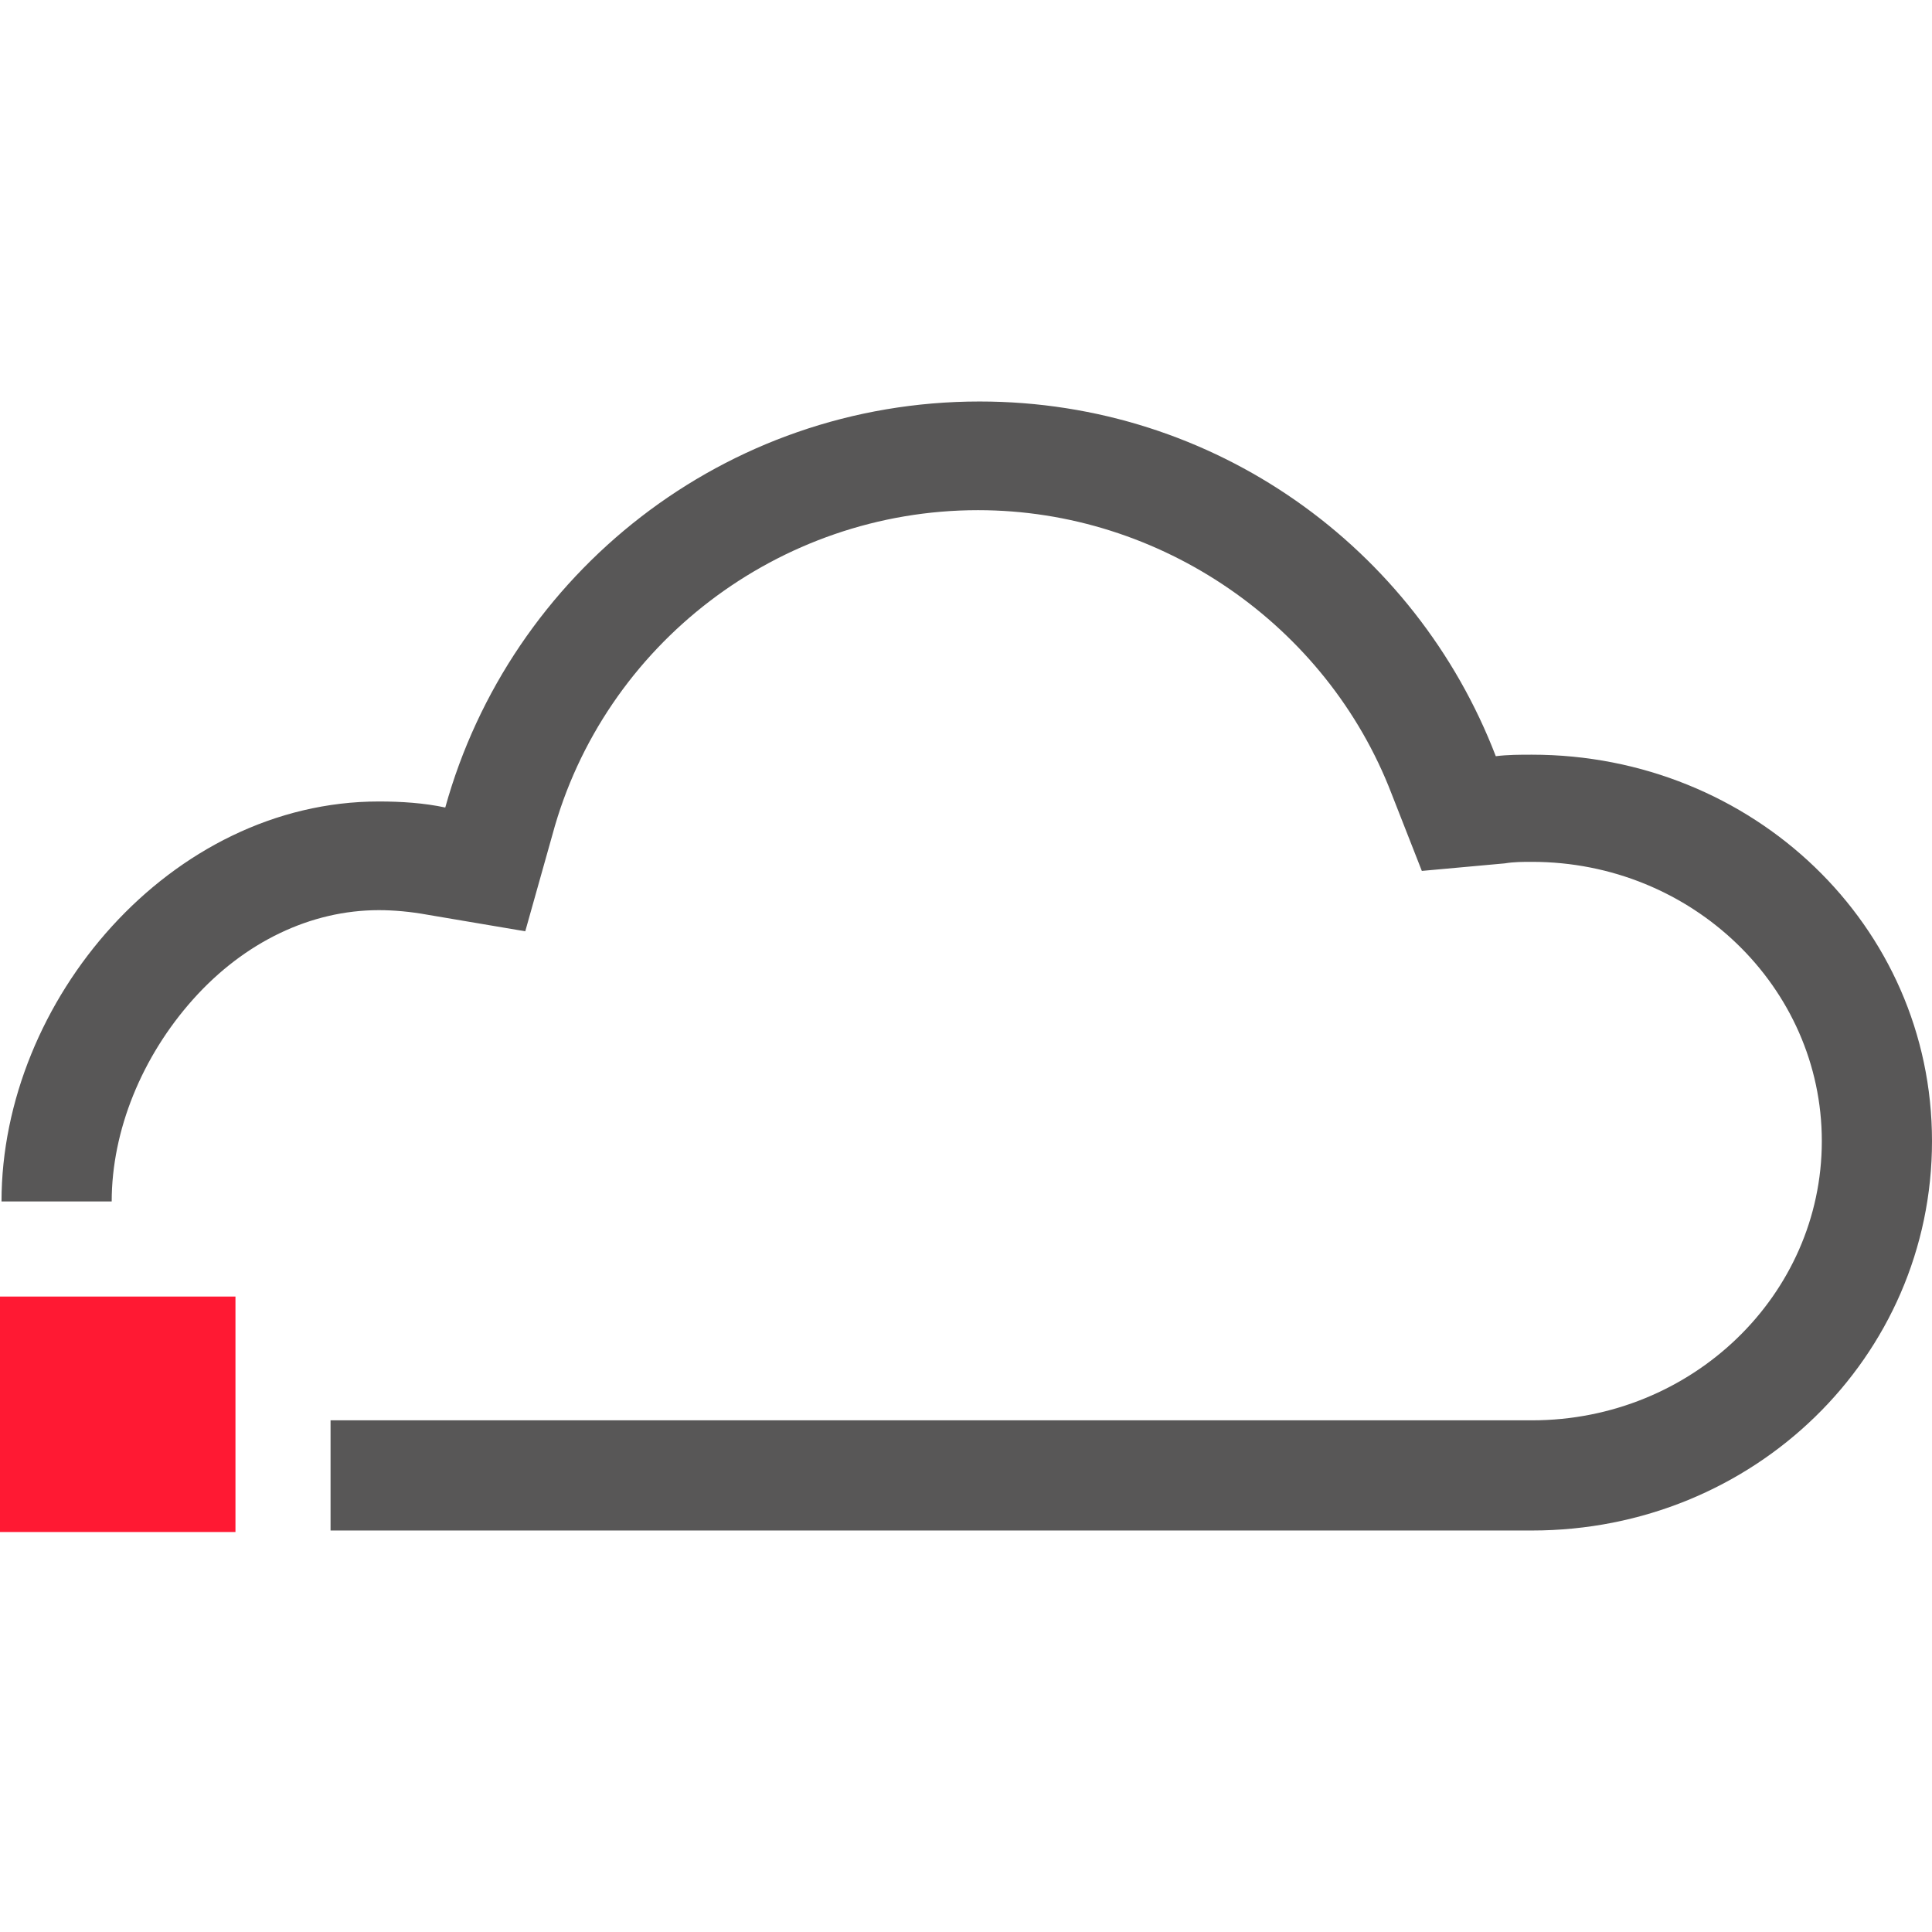
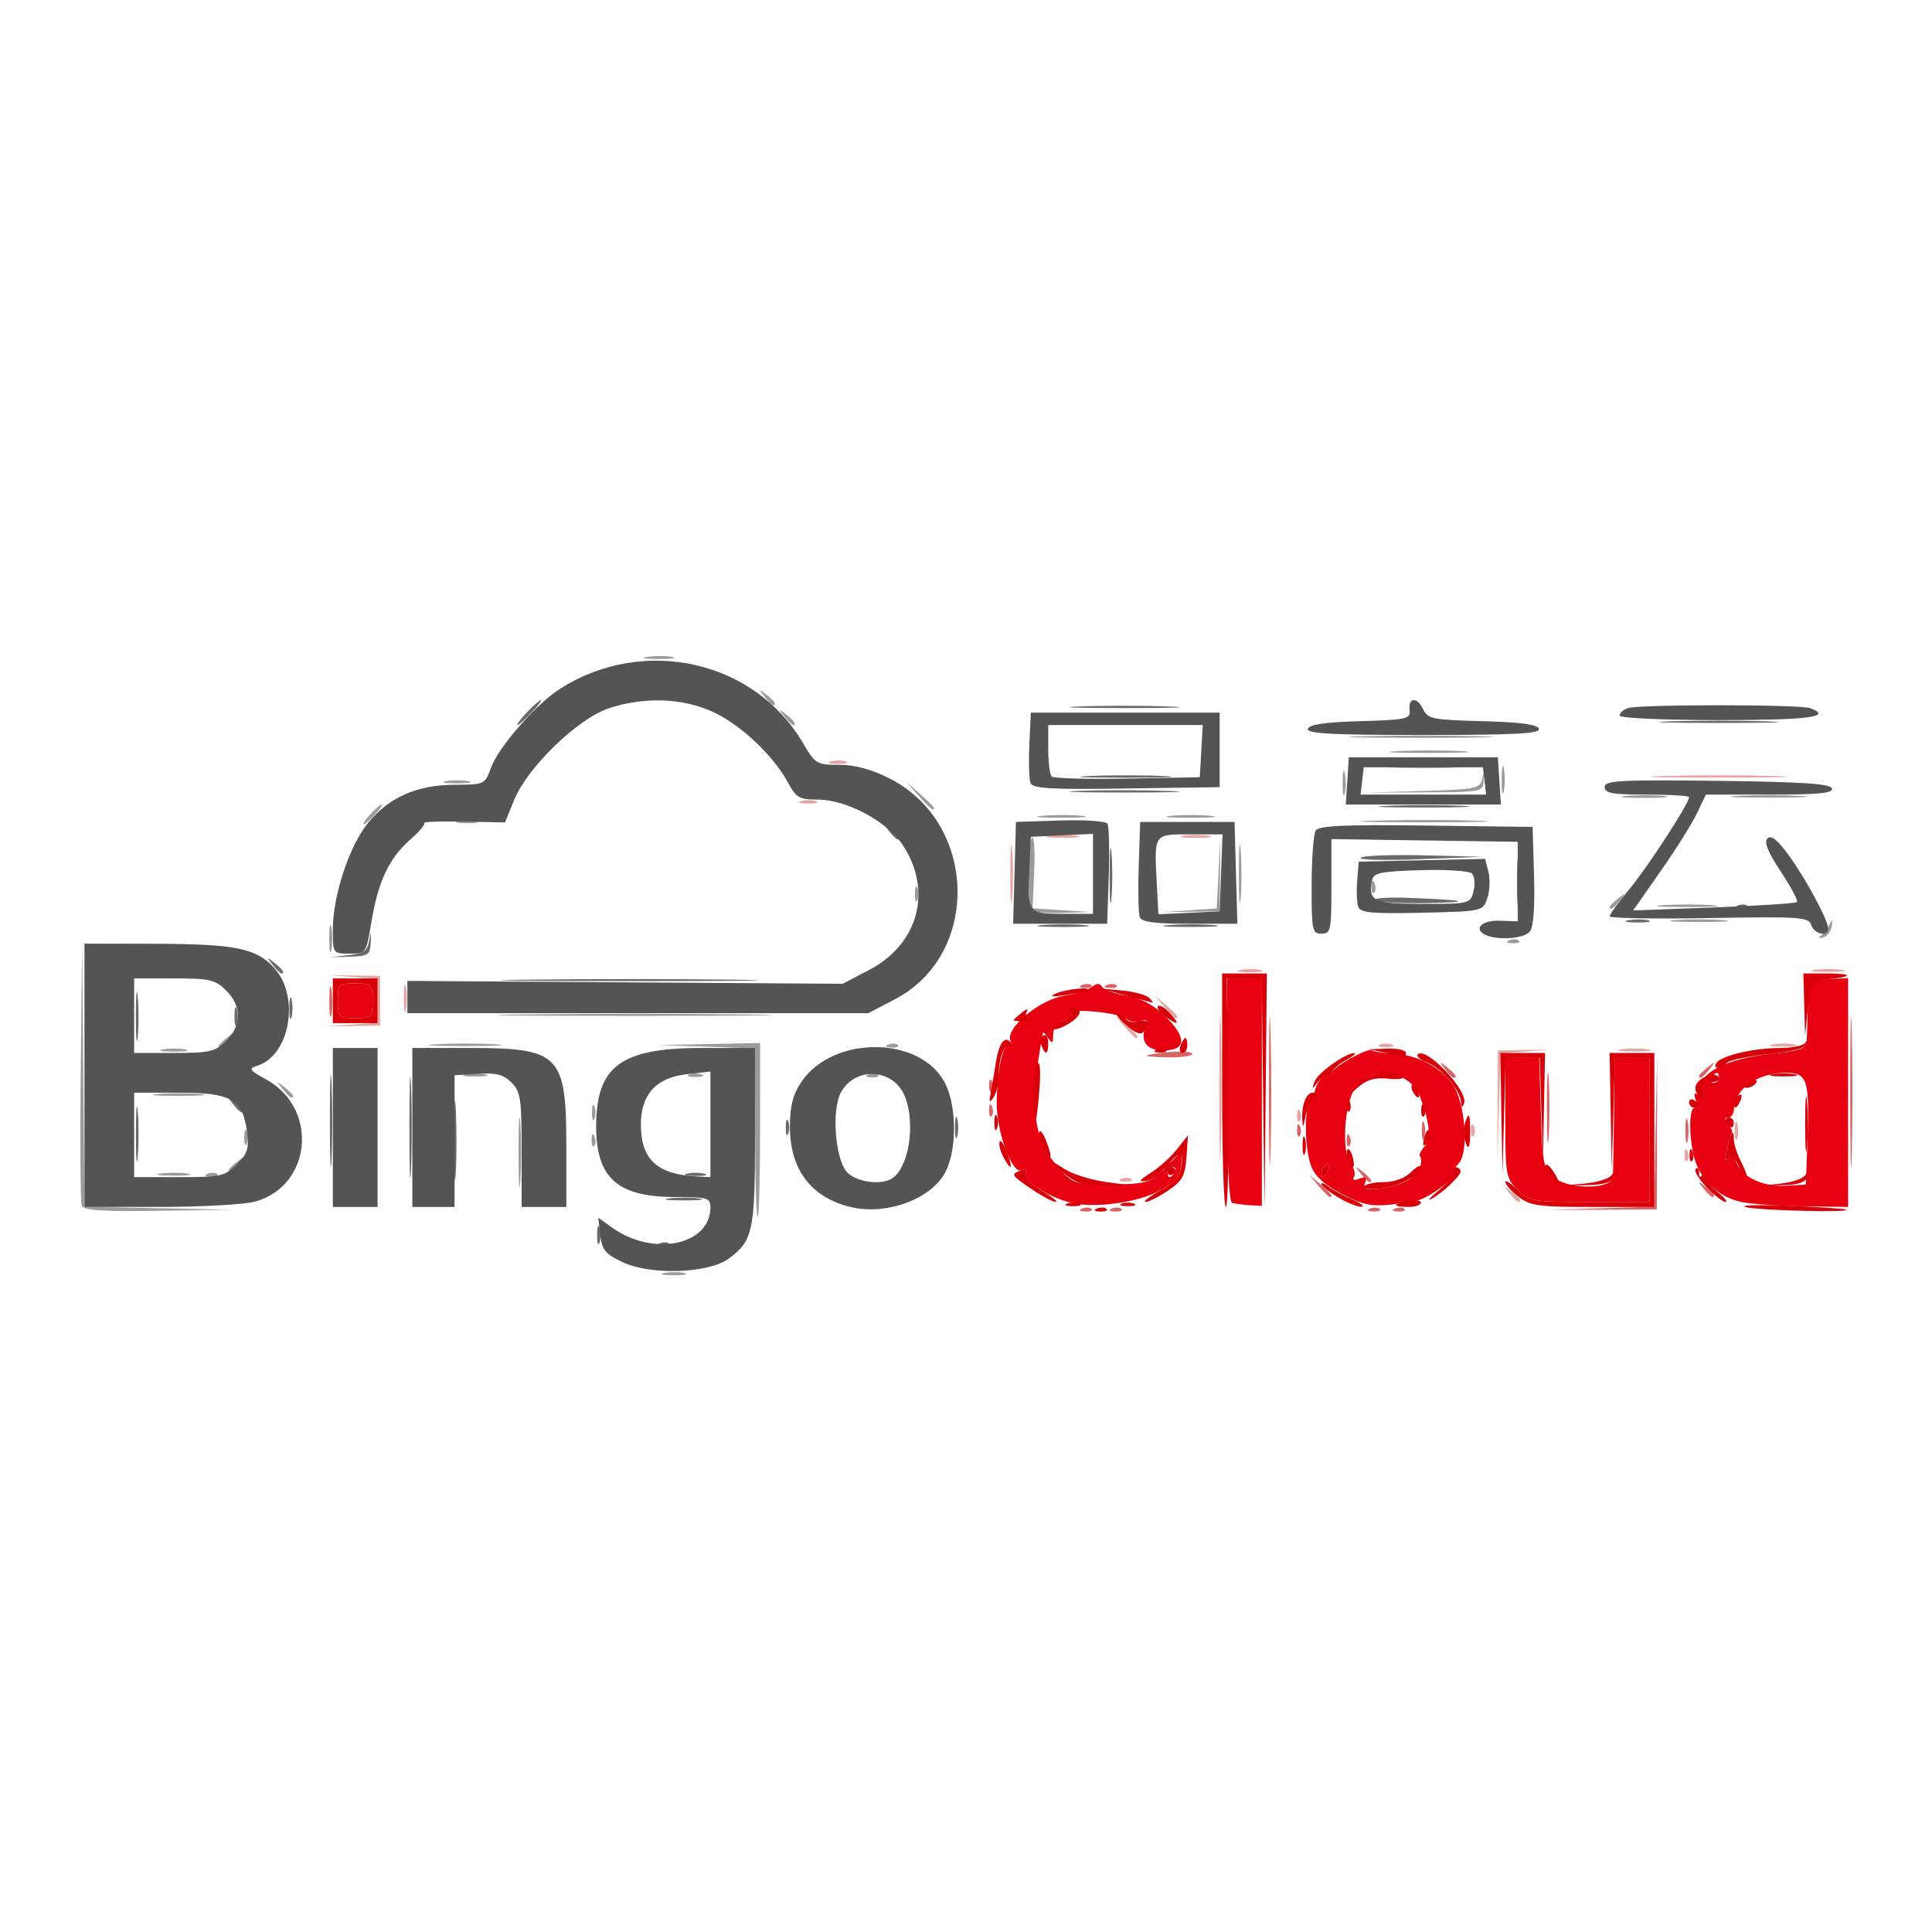
- <svg xmlns="http://www.w3.org/2000/svg" t="1647310507426" class="icon" viewBox="0 0 1024 1024" version="1.1" p-id="10734" width="240" height="240">
-   <defs>
-     <style type="text/css" />
-   </defs>
-   <path d="M812 400c-6.4 0-12.8 0-19.2 0.8-42.4-110.4-148.8-188-273.6-188C384 212.8 270.4 304 236 428c-11.2-2.4-23.2-3.2-35.2-3.2-110.4 0-200 105.6-200 212h58.4c0-37.6 16-76.8 43.2-107.2 27.2-30.4 62.4-47.2 98.4-47.2 8 0 16.8 0.8 25.6 2.4l52 8.8 14.4-51.2c27.2-100.8 120-172 225.6-172 96.8 0 184.8 60.8 219.2 150.4l16 40.8 44-4c4.8-0.8 9.6-0.8 14.4-0.8 84.8 0 153.6 66.4 153.6 148s-68.8 148-153.6 148H175.2v58.4h636.8c117.6 0 212-92 212-206.4S928.8 400 812 400z" fill="#585757" p-id="10735" />
-   <path d="M0 687.2h124.8v124.8H0z" fill="#FF1933" p-id="10736" />
+ <svg xmlns="http://www.w3.org/2000/svg" t="1647829220208" class="icon" viewBox="0 0 3087 1024" version="1.1" p-id="9576" width="200" height="200">
+   <path d="M1948.22 706.481c0-102.598 1.135-144.567 2.516-93.271 1.381 51.303 1.381 135.247 0 186.543-1.381 51.303-2.516 9.327-2.516-93.271z m463.912 168.682c-9.867-12.59-9.589-12.867 3.001-3.001 7.644 5.993 13.891 12.248 13.891 13.891 0 6.533-6.517 2.334-16.892-10.891z m-619.639-23.282c5.731-2.294 12.582-2.008 15.217 0.627 2.635 2.635-2.048 4.509-10.415 4.167-9.248-0.381-11.129-2.262-4.795-4.795zM2392.921 734.264l0.389-87.318 41.722-0.691 41.714-0.691-39.476 3.08-39.476 3.08-2.635 84.936-2.627 84.921 0.389-87.318z m298.69 78.721c0.381-9.248 2.262-11.129 4.795-4.802 2.294 5.731 2.008 12.582-0.627 15.217-2.635 2.635-4.509-2.048-4.167-10.415z m80.301-39.031c0.159-13.098 1.937-17.495 3.953-9.772 2.016 7.724 1.881 18.44-0.294 23.814-2.175 5.374-3.818-0.945-3.659-14.042z m-421.634-0.659c0.381-9.248 2.262-11.129 4.795-4.795 2.294 5.723 2.008 12.574-0.627 15.209-2.635 2.635-4.509-2.048-4.167-10.415z m-277.829-23.814c0.381-9.248 2.262-11.129 4.795-4.795 2.294 5.723 2.008 12.574-0.627 15.209-2.635 2.635-4.509-2.048-4.167-10.415z m517.326-104.25c12.002-1.826 31.649-1.826 43.659 0 12.002 1.818 2.183 3.302-21.829 3.302s-33.84-1.484-21.829-3.302z m-384.992-7.509c5.461-2.207 14.392-2.207 19.845 0 5.461 2.199 0.992 4.001-9.922 4.001s-15.384-1.802-9.922-4.001z m627.101-0.349c9.827-1.889 25.902-1.889 35.721 0 9.827 1.897 1.786 3.445-17.86 3.445s-27.68-1.548-17.86-3.445zM1797.199 609.24L1782.078 591.38l17.86 15.122c16.781 14.209 21.472 20.599 15.122 20.599-1.508 0-9.541-8.033-17.86-17.86zM561.612 605.613l41.674-3.159v-69.775l-39.738-3.096-39.73-3.088 41.714 0.691 41.722 0.691v79.38l-43.659 0.754-43.659 0.762 41.674-3.159zM645.136 563.597c0-19.647 1.548-27.68 3.445-17.86 1.889 9.827 1.889 25.902 0 35.721-1.897 9.819-3.445 1.786-3.445-17.86z m1215.567 13.891L1845.581 559.628l17.86 15.122c16.781 14.209 21.472 20.599 15.122 20.599-1.508 0-9.541-8.033-17.86-17.86z m121.904-59.194c9.875-1.905 24.163-1.826 31.752 0.159s-0.492 3.54-17.956 3.453c-17.464-0.087-23.671-1.715-13.796-3.612z m916.742-0.079c12.002-1.81 31.649-1.81 43.659 0 12.002 1.826 2.183 3.31-21.829 3.31s-33.84-1.484-21.829-3.302zM1614.269 365.147c0-41.476 1.342-58.439 2.977-37.705s1.635 54.677 0 75.411-2.977 3.771-2.977-37.705z m62.631-61.249c12.002-1.826 31.649-1.826 43.659 0 12.002 1.818 2.183 3.302-21.829 3.302s-33.84-1.484-21.829-3.302z m214.437-0.016c12.066-1.826 29.926-1.77 39.69 0.111 9.764 1.881-0.111 3.382-21.941 3.318-21.829-0.056-29.815-1.603-17.749-3.429z m-611.185-55.367c7.724-2.016 18.44-1.881 23.814 0.294 5.374 2.175-0.945 3.818-14.042 3.659-13.098-0.159-17.495-1.937-9.772-3.953z m1377.089-40.119c49.12-1.389 129.492-1.389 178.605 0 49.12 1.397 8.93 2.54-89.302 2.54s-138.423-1.143-89.302-2.54z m-1329.462-23.385c7.724-2.016 18.44-1.881 23.814 0.294 5.374 2.175-0.945 3.818-14.042 3.659-13.098-0.159-17.495-1.937-9.772-3.953z" fill="#E5A5A1" p-id="9577" />
+   <path d="M1061.801 1002.512c9.875-1.905 24.163-1.826 31.752 0.159s-0.492 3.54-17.956 3.453c-17.464-0.087-23.671-1.715-13.796-3.612zM1206.574 778.208V643.548l-77.395-2.588-77.395-2.596 81.364-1.667L1214.512 635.039v138.915c0 76.403-1.786 138.915-3.969 138.915s-3.969-60.599-3.969-134.66zM130.588 894.881c-2.119-5.533-2.834-102.876-1.588-216.31l2.254-206.261 1.85 212.127 1.842 212.135 117.085 2.421 117.085 2.429-117.331 1.746c-88.667 1.334-118.276-0.691-121.197-8.287zM828.551 809.674c0-50.208 1.294-70.743 2.866-45.643 1.572 25.108 1.572 66.187 0 91.287-1.572 25.108-2.858 4.564-2.858-45.643z m-572.551 34.006c12.002-1.826 31.649-1.826 43.659 0 12.002 1.818 2.183 3.302-21.829 3.302s-33.84-1.484-21.829-3.302z m75.911 0.262c5.723-2.294 12.574-2.008 15.209 0.627 2.635 2.635-2.048 4.509-10.415 4.167-9.248-0.381-11.129-2.262-4.802-4.795z m33.236-5.517c0-1.643 6.247-7.898 13.891-13.891 12.59-9.867 12.867-9.589 3.001 3.001-10.375 13.225-16.892 17.424-16.892 10.891zM390.215 785.86c0-10.915 1.802-15.384 4.001-9.922 2.207 5.461 2.207 14.392 0 19.845-2.199 5.461-4.001 0.992-4.001-9.922z m555.032 3.31c0.381-9.248 2.262-11.129 4.795-4.795 2.294 5.723 2.008 12.574-0.627 15.209-2.635 2.635-4.509-2.048-4.167-10.415z m0.627-43c0-10.915 1.802-15.384 4.001-9.922 2.207 5.461 2.207 14.392 0 19.845-2.199 5.461-4.001 0.992-4.001-9.922zM252.031 716.546c18.551-1.667 48.914-1.667 67.473 0 18.551 1.667 3.374 3.04-33.736 3.04s-52.295-1.373-33.736-3.04z m199.418-8.081c-9.867-12.59-9.589-12.867 3.001-3.001 7.644 5.993 13.891 12.248 13.891 13.891 0 6.533-6.517 2.334-16.892-10.891z m292.832-23.473c9.875-1.905 24.163-1.826 31.752 0.159s-0.492 3.54-17.956 3.453c-17.464-0.087-23.671-1.715-13.796-3.612z m357.114 0.357c5.461-2.207 14.392-2.207 19.845 0 5.461 2.199 0.992 4.001-9.922 4.001s-15.384-1.802-9.922-4.001z m286.268-0.167c5.723-2.294 12.574-2.008 15.209 0.627 2.635 2.635-2.048 4.509-10.415 4.167-9.248-0.381-11.129-2.262-4.795-4.795zM259.969 645.311c9.827-1.889 25.902-1.889 35.721 0 9.827 1.897 1.786 3.445-17.86 3.445s-27.68-1.548-17.86-3.445zM349.271 639.976c0-1.643 6.247-7.898 13.891-13.891 12.59-9.867 12.867-9.589 3.001 3.001C355.78 642.31 349.271 646.509 349.271 639.976z m347.604-2.881c27.45-1.556 70.315-1.548 95.256 0.024 24.925 1.572 2.461 2.842-49.93 2.826-52.391-0.016-72.791-1.302-45.326-2.858z m722.531 0.46c5.731-2.294 12.582-2.008 15.217 0.627 2.635 2.635-2.048 4.509-10.415 4.167-9.248-0.381-11.129-2.262-4.795-4.795z m-583.394-48.152c99.622-1.262 260.366-1.262 357.209 0 96.843 1.27 15.336 2.302-181.129 2.294-196.465 0-275.702-1.032-176.08-2.302zM526.066 468.341c0-19.647 1.548-27.68 3.445-17.86 1.889 9.827 1.889 25.902 0 35.721-1.897 9.819-3.445 1.786-3.445-17.86z m1885.589 2.516c5.731-2.294 12.582-2.008 15.217 0.627 2.635 2.635-2.048 4.509-10.415 4.167-9.248-0.381-11.129-2.262-4.795-4.795z m498.41-7.859c4.802-3.612 10.994-11.923 13.749-18.472 3.532-8.367 4.477-7.382 3.175 3.31-1.008 8.375-7.2 16.678-13.749 18.464-7.66 2.088-8.787 0.905-3.175-3.31z m-232.98-24.306c20.734-1.635 54.677-1.635 75.411 0s3.771 2.977-37.705 2.977-58.439-1.342-37.705-2.977zM1979.416 365.147c0-41.476 1.342-58.439 2.977-37.705s1.635 54.677 0 75.411-2.977 3.771-2.977-37.705z m892.642 66.02c5.731-2.294 12.582-2.008 15.217 0.627 2.635 2.635-2.048 4.509-10.415 4.167-9.248-0.381-11.129-2.262-4.795-4.795z m-1223.601-7.811c-7.303-7.295-6.708-111.957 0.659-116.545 3.27-2.04 4.787 22.568 3.358 54.685l-2.596 58.392 46.255 2.881 46.255 2.881-44.318 1.5c-24.378 0.826-46.707-0.881-49.612-3.794z m252.309-0.397l43.357-3.016 2.929-57.169 2.921-57.161-0.595 59.535-0.603 59.535-45.683 0.651-45.683 0.651 43.357-3.016z m671.141-5.239c0-1.651 6.247-7.906 13.891-13.891 12.59-9.875 12.867-9.605 3.001 2.993-10.375 13.225-16.892 17.424-16.892 10.891z m85.603-2.866c23.06-1.611 58.781-1.588 79.38 0.032 20.591 1.635 1.715 2.945-41.944 2.929-43.659-0.024-60.503-1.349-37.436-2.961zM1461.843 396.899c0-10.915 1.802-15.384 4.001-9.922 2.207 5.461 2.207 14.392 0 19.845-2.199 5.461-4.001 0.992-4.001-9.922z m729.667-12.566c0.381-9.248 2.262-11.129 4.795-4.802 2.294 5.731 2.008 12.582-0.627 15.217-2.635 2.635-4.509-2.048-4.167-10.415zM591.38 269.891c7.898-8.732 16.154-15.876 18.337-15.876 2.183 0-2.5 7.144-10.399 15.876-7.898 8.732-16.154 15.876-18.337 15.876-2.183 0 2.5-7.144 10.399-15.876z m140.899 10.399c7.644-1.984 20.147-1.984 27.783 0 7.644 2 1.389 3.636-13.891 3.636s-21.528-1.635-13.891-3.628z m1461.018-0.452c47.175-1.405 122.189-1.397 166.698 0.016 44.516 1.413 5.922 2.564-85.762 2.556-91.684-0.008-128.103-1.167-80.936-2.572z m-528.098-7.827c18.67-1.683 47.247-1.659 63.504 0.048s0.984 3.08-33.943 3.048c-34.927-0.024-48.231-1.429-29.561-3.096z m206.388 0c18.67-1.683 47.247-1.659 63.504 0.048s0.984 3.08-33.943 3.048c-34.927-0.024-48.231-1.429-29.561-3.096z m-403.662-31.887L1448.682 218.295l21.829 19.242c12.002 10.589 21.829 20.409 21.829 21.829 0 6.231-6.43 1.159-24.417-19.242z m677.332-21.829c0.087-17.464 1.715-23.671 3.612-13.796 1.905 9.875 1.826 24.163-0.159 31.752s-3.54-0.492-3.453-17.956z m254.174-3.969c0-19.647 1.548-27.68 3.445-17.86 1.889 9.827 1.889 25.902 0 35.721-1.897 9.827-3.445 1.786-3.445-17.86z m198.275 25.973c16.376-1.715 43.167-1.715 59.535 0 16.376 1.707 2.977 3.112-29.767 3.112s-46.144-1.405-29.767-3.112z m178.605-0.095c27.291-1.556 71.942-1.556 99.225 0 27.291 1.548 4.961 2.818-49.612 2.818s-76.903-1.27-49.612-2.818z m-502.609-7.867c82.92-2.405 91.088-3.993 94.343-18.376 2.858-12.677 3.35-12.24 2.5 2.223-1.032 17.583-3.143 17.995-94.343 18.384l-93.279 0.397 90.779-2.627zM712.434 216.659c9.827-1.889 25.902-1.889 35.721 0 9.827 1.897 1.786 3.445-17.86 3.445s-27.68-1.548-17.86-3.445z m1520.457-47.914c29.648-1.532 76.086-1.524 103.194 0.024 27.1 1.54 2.842 2.794-53.915 2.778-56.757-0.008-78.935-1.27-49.279-2.802z m-55.899-23.854c51.303-1.381 135.247-1.381 186.543 0 51.303 1.381 9.327 2.516-93.271 2.516s-144.567-1.135-93.271-2.516zM1253.185 113.116c-9.867-12.59-9.589-12.867 3.001-3.001 13.225 10.375 17.424 16.892 10.891 16.892-1.643 0-7.898-6.247-13.891-13.891z m-31.752-31.752c-9.867-12.59-9.589-12.867 3.001-3.001 13.225 10.375 17.424 16.892 10.891 16.892-1.643 0-7.898-6.247-13.891-13.891z m-187.4-63.25c12.066-1.826 29.926-1.77 39.69 0.111 9.764 1.881-0.111 3.374-21.941 3.318-21.829-0.064-29.815-1.603-17.749-3.429z" fill="#9B9B9B" p-id="9578" />
+   <path d="M1728.996 899.509c5.723-2.294 12.574-2.008 15.209 0.627 2.635 2.635-2.048 4.509-10.415 4.167-9.248-0.381-11.129-2.262-4.795-4.795z m47.628 0c5.723-2.294 12.574-2.008 15.209 0.627 2.635 2.635-2.048 4.509-10.415 4.167-9.248-0.381-11.129-2.262-4.795-4.795z m412.775 0c5.723-2.294 12.574-2.008 15.209 0.627 2.635 2.635-2.048 4.509-10.415 4.167-9.248-0.381-11.129-2.262-4.795-4.795z m39.69 0c5.723-2.294 12.574-2.008 15.209 0.627 2.635 2.635-2.048 4.509-10.415 4.167-9.248-0.381-11.129-2.262-4.795-4.795z m328.728-0.397l85.135-2.635 2.493-122.793 2.5-122.785-0.318 125.023-0.31 125.039-87.318 0.397-87.318 0.381 85.135-2.627zM2956.359 714.419c0-106.964 1.127-150.726 2.5-97.24 1.373 53.478 1.373 140.994 0 194.481-1.373 53.478-2.5 9.724-2.5-97.24z m-928.744-3.969c0-104.781 1.127-146.551 2.5-92.819 1.381 53.74 1.373 139.47 0 190.512-1.389 51.049-2.508 7.089-2.508-97.693z m79.166 152.806l-15.122-17.86 17.86 15.122c16.781 14.209 21.472 20.599 15.122 20.599-1.508 0-9.541-8.033-17.86-17.86z m614.932 3.969c-9.867-12.59-9.589-12.867 3.001-3.001 7.644 5.993 13.891 12.248 13.891 13.891 0 6.533-6.517 2.334-16.892-10.891z m-547.721-23.814c-9.867-12.59-9.589-12.867 3.001-3.001 13.225 10.375 17.424 16.892 10.891 16.892-1.643 0-7.898-6.247-13.891-13.891zM2471.714 738.233c0-50.208 1.294-70.743 2.866-45.643 1.572 25.108 1.572 66.187 0 91.287-1.572 25.108-2.858 4.564-2.858-45.643z m-319.893 50.938c0.381-9.248 2.262-11.129 4.795-4.795 2.294 5.723 2.008 12.574-0.627 15.209-2.635 2.635-4.509-2.048-4.167-10.415z m541.156-15.217c0.087-17.464 1.715-23.671 3.612-13.796 1.905 9.875 1.826 24.163-0.159 31.752s-3.54-0.492-3.453-17.956z m-421.166 0c0.159-13.098 1.937-17.495 3.953-9.772 2.016 7.724 1.881 18.44-0.294 23.814-2.175 5.374-3.818-0.945-3.659-14.042z m-199.37-0.659c0.381-9.248 2.262-11.129 4.795-4.795 2.294 5.723 2.008 12.574-0.627 15.209-2.635 2.635-4.509-2.048-4.167-10.415z m-492.155-31.752c0.381-9.248 2.262-11.129 4.795-4.795 2.294 5.723 2.008 12.574-0.627 15.209-2.635 2.635-4.509-2.048-4.167-10.415z m0-39.69c0.381-9.248 2.262-11.129 4.795-4.795 2.294 5.723 2.008 12.574-0.627 15.209-2.635 2.635-4.509-2.048-4.167-10.415z m728.651-25.14c-9.867-12.59-9.589-12.867 3.001-3.001 13.225 10.375 17.424 16.892 10.891 16.892-1.643 0-7.898-6.247-13.891-13.891zM2714.791 687.604c0-1.643 6.247-7.898 13.891-13.891 12.59-9.867 12.867-9.589 3.001 3.001-10.375 13.225-16.892 17.424-16.892 10.891z m-881.116-33.181c30.061-6.541 71.442-7.652 71.442-1.913 0 3.493-18.75 5.93-41.674 5.422-22.925-0.508-36.316-2.088-29.767-3.509zM526.177 567.566c0.064-21.829 1.603-29.815 3.429-17.749 1.826 12.066 1.77 29.926-0.111 39.69-1.881 9.764-3.374-0.111-3.318-21.941z m1202.811-25.267c5.731-2.294 12.582-2.008 15.217 0.627 2.635 2.635-2.048 4.509-10.415 4.167-9.248-0.381-11.129-2.262-4.795-4.795z m39.69 0c5.731-2.294 12.582-2.008 15.217 0.627 2.635 2.635-2.048 4.509-10.415 4.167-9.248-0.381-11.129-2.262-4.795-4.795z" fill="#D86465" p-id="9579" />
+   <path d="M954.106 940.651c0.159-13.098 1.937-17.495 3.953-9.772 2.016 7.724 1.881 18.44-0.294 23.814-2.175 5.374-3.818-0.945-3.659-14.042z m100.161 14.423c5.723-2.294 12.574-2.008 15.209 0.627 2.635 2.635-2.048 4.509-10.415 4.167-9.248-0.381-11.129-2.262-4.795-4.795zM654.138 769.984c0-72.037 1.207-101.503 2.675-65.488 1.469 36.015 1.469 94.962 0 130.977-1.469 36.015-2.675 6.549-2.675-65.488z m71.299 19.845c0.008-56.757 1.27-78.935 2.802-49.279 1.532 29.648 1.524 76.086-0.024 103.194-1.54 27.1-2.794 2.842-2.778-53.915z m344.342 93.47c14.265-1.762 35.697-1.73 47.628 0.079 11.931 1.818 0.254 3.255-25.941 3.215-26.195-0.048-35.959-1.524-21.687-3.294zM527.082 758.078c0.008-65.488 1.238-91.223 2.731-57.185 1.492 34.03 1.484 87.612-0.016 119.07-1.508 31.45-2.723 3.604-2.715-61.885z m-309.939 23.814c-0.024-39.293 1.318-56.368 2.985-37.944 1.667 18.416 1.683 50.565 0.04 71.442-1.635 20.869-3.001 5.795-3.024-33.498z m880.283 61.996c7.644-1.984 20.147-1.984 27.783 0 7.644 2 1.389 3.636-13.891 3.636s-21.528-1.635-13.891-3.628zM1525.935 769.984c0-15.281 1.635-21.528 3.628-13.891 2 7.644 2 20.147 0 27.783-1.992 7.644-3.628 1.389-3.628-13.891z m-270.479 0c0-10.915 1.802-15.384 4.001-9.922 2.207 5.461 2.207 14.392 0 19.845-2.199 5.461-4.001 0.992-4.001-9.922zM372.069 732.279c-9.867-12.59-9.589-12.867 3.001-3.001 7.644 5.993 13.891 12.248 13.891 13.891 0 6.533-6.517 2.334-16.892-10.891zM217.04 591.38c0.032-34.927 1.429-48.231 3.104-29.561 1.683 18.67 1.659 47.247-0.048 63.504s-3.08 0.984-3.048-33.943z m157.593 0c0.159-13.098 1.937-17.495 3.953-9.772 2.016 7.724 1.881 18.44-0.294 23.814-2.175 5.374-3.818-0.945-3.659-14.042zM462.245 579.473c0-15.281 1.635-21.528 3.628-13.891 2 7.644 2 20.147 0 27.783-1.992 7.644-3.628 1.389-3.628-13.891z m377.729-45.643c93.073-1.27 243.101-1.262 333.395 0.008 90.303 1.27 14.153 2.318-169.214 2.31-183.367 0-257.246-1.04-164.181-2.31z m-404.401-23.814c-9.867-12.59-9.589-12.867 3.001-3.001C451.798 517.398 455.998 523.907 449.465 523.907c-1.643 0-7.898-6.247-13.891-13.891z m121.586-15.376c23.639-2.731 29.95-7.144 32.72-22.877 3.001-17.035 3.31-16.725 2.461 2.437-0.873 19.956-3.81 22.012-32.712 22.869l-31.752 0.953z m1107.833-47.985c18.551-1.667 48.914-1.667 67.473 0 18.551 1.667 3.374 3.04-33.736 3.04s-52.295-1.373-33.736-3.04z m202.657-0.032c20.877-1.643 53.026-1.619 71.442 0.04 18.424 1.667 1.349 3.008-37.944 2.985-39.293-0.024-54.367-1.389-33.498-3.024z m734.121-7.708c9.875-1.905 24.163-1.826 31.752 0.159s-0.492 3.54-17.956 3.453c-17.464-0.087-23.671-1.715-13.796-3.612zM1772.989 369.116c-0.024-39.293 1.318-56.368 2.985-37.944 1.667 18.416 1.683 50.565 0.048 71.442-1.643 20.869-3.008 5.795-3.032-33.498z m650.819 7.938c0.032-34.927 1.429-48.231 3.096-29.561 1.683 18.67 1.659 47.247-0.056 63.504-1.699 16.257-3.072 0.984-3.04-33.943z m353.002 38.237c5.723-2.294 12.574-2.008 15.209 0.627 2.635 2.635-2.048 4.509-10.415 4.167-9.248-0.381-11.129-2.262-4.795-4.795zM2196.043 406.822c-2.04-3.27 21.861-4.977 53.113-3.778 96.716 3.699 107.893 7.136 27.521 8.462-42.309 0.699-78.594-1.405-80.634-4.683z m-21.996-67.735c3.429-3.413 48.811-5.191 100.836-3.937l94.597 2.286-100.844 3.937c-55.463 2.159-98.034 1.135-94.589-2.286z m-754.172-43.397c-9.867-12.59-9.589-12.867 3.001-3.001 13.225 10.375 17.424 16.892 10.891 16.892-1.643 0-7.898-6.247-13.891-13.891z m797.164-39.642c34.03-1.492 87.612-1.484 119.07 0.016 31.45 1.508 3.604 2.723-61.885 2.715-65.488-0.008-91.223-1.238-57.185-2.731z m-492.925-23.814c37.983-1.453 102.281-1.461 142.884-0.016 40.611 1.445 9.534 2.635-69.053 2.643-78.586 0-111.807-1.175-73.823-2.62z m16.646-23.814c34.03-1.492 87.612-1.484 119.07 0.016 31.45 1.508 3.604 2.723-61.885 2.715-65.488-0.008-91.223-1.238-57.185-2.731z m488.13-15.852c27.465-1.556 70.331-1.548 95.256 0.024 24.933 1.572 2.469 2.842-49.922 2.826-52.391-0.016-72.791-1.302-45.326-2.858zM841.426 107.163c10.256-10.915 20.432-19.845 22.615-19.845 2.183 0-4.421 8.93-14.677 19.845-10.256 10.915-20.432 19.845-22.615 19.845-2.183 0 4.421-8.93 14.677-19.845z m1827.721 13.923c42.563-1.429 112.219-1.429 154.791 0 42.563 1.429 7.74 2.596-77.395 2.596s-119.967-1.167-77.395-2.596zM1724.13 97.288c37.975-1.453 102.273-1.461 142.884-0.016 40.603 1.445 9.526 2.635-69.06 2.643-78.586 0-111.807-1.175-73.823-2.62z" fill="#6A6A6A" p-id="9580" />
+   <path d="M995.193 985.374c-27.815-12.987-33.26-19.527-36.038-43.254l-3.255-27.958 22.75 16.201c65.568 46.691 156.481 27.608 156.481-32.847 0-15.027-4.699-16.4-55.963-16.4-92.509 0-126.619-30.371-126.595-112.719 0.032-96.248 39.222-125.388 168.666-125.404L1206.574 642.977l-0.119 140.899c-0.127 151.798-3.366 166.912-41.96 195.568-32.03 23.782-124.15 27.005-169.301 5.93zM1135.132 764.984V680.603l-37.443 4.223c-49.263 5.557-73.688 32.252-73.688 80.563 0 55.566 26.076 79.761 89.302 82.896L1135.132 849.364z m224.447 132.215c-63.21-14.963-97.367-59.852-97.407-128.024-0.024-32.99 4.604-51.438 17.94-71.442 50.065-75.173 189.853-74.76 229.463 0.683 20.345 38.761 19.599 113.077-1.484 147.178-25.306 40.96-93.47 64.639-148.512 51.605z m66.084-45.969c26.83-17.916 37.475-87.191 20.123-130.953-17.765-44.818-79.936-48.295-102.448-5.723-14.836 28.061-8.787 106.012 9.819 126.579 14.638 16.17 54.994 21.79 72.506 10.097zM134.946 686.636V476.279l109.147 0.191c132.167 0.23 165.586 6.962 194.481 39.206 40.92 45.667 24.703 139.058-27.005 155.465-15.042 4.779-13.661 6.97 14.098 22.369 83.777 46.501 72.474 169.77-17.868 194.862-16.908 4.691-85.214 8.549-151.798 8.573L134.946 896.992z m243.434 142.28c17.448-17.448 19.797-25.29 16.011-53.502C387.58 724.579 369.331 714.419 284.894 714.419H214.326v134.946h71.799c66.576 0 73.299-1.492 92.255-20.448z m-16.844-197.489c24.838-24.83 24.838-55.264 0-80.094-17.456-17.464-26.116-19.488-83.349-19.488H214.326v119.07h63.861c57.233 0 65.893-2.024 83.349-19.488zM531.845 769.984V642.977h71.442v254.016h-71.442z m127.008 0V642.977h91.684c144.225 0 154.394 10.478 154.394 159.133V896.992h-71.442v-91.287c0-81.483-1.746-93.033-16.297-107.584-12.725-12.725-24.449-15.765-53.581-13.891L726.326 686.636v210.372l-33.736-0.008L658.853 896.992z m-7.938-208.372V535.814l347.763 2.302 347.779 2.286 42.595-22.25c78.515-41.016 101.487-126.809 53.407-199.466C1417.28 280.64 1352.347 246.078 1306.045 246.078c-28.68 0-34.014-3.08-46.953-27.108-23.147-42.976-75.173-92.144-119.173-112.64-48.938-22.782-111.529-24.925-168.087-5.747-49.335 16.733-128.96 94.073-150.203 145.9l-14.812 36.126-66.33-1.349c-36.483-0.746-64.679 0.302-62.655 2.326 2.024 2.024-8.16 14.082-22.639 26.791-33.514 29.426-51.041 66.6-61.678 130.794C585.085 492.036 585.006 492.155 558.453 492.155 531.893 492.155 531.845 492.084 531.845 453.299c0-54.264 26.537-134.017 56.757-170.54 33.736-40.777 77.975-60.106 138.121-60.321 47.445-0.175 48.128-0.492 57.884-27.481 12.034-33.284 73.363-102.9 111.894-127.024 133.596-83.627 309.359-43.762 386.366 87.635 19.615 33.482 22.044 34.943 57.987 34.943 25.195 0 51.645 7.168 80.555 21.829 140.764 71.386 145.797 281.108 8.47 352.843l-42.548 22.226H650.915z m1724.527-98.526c-22.314-9.01-9.343-24.322 19.845-23.433l29.767 0.905v-127.008l-148.837-2.159-148.837-2.159v75.585c0 70.291-1.111 75.585-15.876 75.585-14.796 0-15.868-5.255-15.757-77.395 0.064-42.563 3.001-81.936 6.525-87.477 4.922-7.755 45.723-9.589 176.501-7.938l170.095 2.143 2.278 78.205c1.484 50.851-0.937 82.095-6.922 89.302-8.891 10.716-48.39 14.066-68.783 5.842z m518.589-16.575c-4.048-12.748-17.503-13.653-163.268-11.081-87.373 1.548-158.855 0.262-158.855-2.858 0-3.128 14.217-22.671 31.593-43.421C2632.236 354.82 2698.915 252.174 2698.915 242.251c0-2.262-30.363-4.112-67.473-4.112-55.058 0-67.473-2.223-67.473-12.058 0-10.486 23.361-11.78 179.93-9.922 135.343 1.603 180.748 4.596 183.24 12.058 2.524 7.597-20.71 9.922-99.082 9.922H2725.666l-14.153 29.767c-7.779 16.376-33.927 58.027-58.106 92.557l-43.937 62.782 128.953-4.802c70.934-2.635 130.699-6.533 132.826-8.652 2.127-2.135-9.478-23.981-25.798-48.565-20.718-31.228-27.148-47.199-21.321-53.026s15.947 2.088 33.586 26.291C2885.06 371.998 2921.178 438.986 2921.178 452.203c0 13.812-22.464 9.097-27.148-5.692z m-1272.975-83.349l2.262-81.364 70.767-2.31c38.928-1.27 72.863 1.032 75.411 5.128 2.556 4.096 3.509 41.754 2.112 83.682L1769.083 444.527H1618.793z m125.301 1.603v-63.877l-49.612 2.358-49.612 2.366-2.389 50.763c-3.342 70.815-2.254 72.275 53.74 72.275H1746.357z m74.831 69.211c-2.223-5.803-3.008-42.421-1.73-81.364l2.31-70.815h150.822l2.262 81.364 2.262 81.364h-75.935c-55.844 0-77.014-2.794-79.991-10.558z m129.905-70.815l2.318-61.519h-51.351c-58.963 0-57.9-1.508-53.804 76.681l2.683 51.041 48.914-2.342 48.922-2.342z m219.263 54.661c-2.389-6.223-3.215-25.084-1.826-41.913l2.508-30.609 100.995-2.223 101.003-2.223 5.318 21.194c2.929 11.669 2.048 30.522-1.953 41.913-7.239 20.631-7.684 20.726-104.488 22.941-78.34 1.802-98.058 0.04-101.559-9.081z m184.114-25.481c2.818-11.224 1.667-23.87-2.54-28.093-4.223-4.215-41.254-6.636-82.285-5.374-64.615 1.992-74.974 4.223-77.356 16.654-6.35 33.173 2.572 37.245 81.547 37.245 74.49 0 75.57-0.278 80.634-20.424zM2152.742 216.31l2.421-37.705h238.14l2.421 37.705 2.421 37.705h-247.824z m219.255 0l-2.508-21.829h-190.512l-2.508 21.829-2.516 21.829h200.561z m-725.452 3.31c-2.31-6.017-3.12-33.776-1.802-61.694l2.389-50.763h301.643v119.07l-149.02 2.159c-120.729 1.746-149.814 0.079-153.211-8.771z m272.876-50.938l2.405-41.674H1674.915v38.364c0 21.107 2.477 40.841 5.493 43.865 3.024 3.016 57.503 4.509 121.054 3.31L1917.023 210.357z m170.238-35.721c2.278-6.866 28.14-10.621 83.865-12.185 73.879-2.064 80.428-3.517 78.745-17.36-2.548-20.853 12.336-21.909 21.75-1.548 7.081 15.289 15.162 16.908 94.621 18.94 60.797 1.564 87.866 5.207 90.168 12.153 2.572 7.747-37.817 9.922-184.574 9.922s-187.146-2.175-184.574-9.922zM2587.783 111.981c0-3.898 5.652-9.256 12.558-11.907 16.368-6.279 276.035-6.279 292.404 0C2929.092 114.021 2890.22 119.07 2746.543 119.07c-87.873 0-158.76-3.167-158.76-7.089z" fill="#555454" p-id="9581" />
+   <path d="M1710.08 889.967c-35.904-9.224-75.72-34.848-71.442-45.969 2.151-5.628-0.754-7.986-6.93-5.612-14.844 5.692-39.261-61.313-39.095-107.282 0.183-49.914 10.073-97.486 19.107-91.906 4.096 2.532 5.287-1.024 2.651-7.898-7.779-20.25 46.167-65.25 86.127-71.839 18.67-3.08 38.69-9.43 44.477-14.114 7.43-6.001 12.105-6.025 15.876-0.079 2.937 4.652 20.551 10.986 39.134 14.09 22.877 3.826 42.897 14.503 62.027 33.086 34.697 33.697 33.649 54.502-2.747 54.502-27.227 0-38.102-14.566-28.855-38.658 3.747-9.772 1.746-11.859-7.859-8.176-7.097 2.723-17.797 0.889-23.782-4.08-12.121-10.057-93.525-17.337-87.651-7.843 2.04 3.31-3.477 8.303-12.272 11.089-9.534 3.024-16.043 12.074-16.114 22.401-0.103 14.098-1.556 15.106-7.819 5.422-4.231-6.549-8.041-10.121-8.462-7.938-22.417 116.101-16.368 168.73 24.687 214.722 23.258 26.037 26.878 27.307 77.514 27.1 65.226-0.278 69.95-1.786 98.296-31.466l22.742-23.814-2.207 23.711c-1.73 18.48-9.319 27.624-34.419 41.428-35.522 19.527-105.139 28.847-142.979 19.123zM1877.333 841.426c2.699-4.366 1.119-7.938-3.501-7.938s-8.406 3.572-8.406 7.938 1.572 7.938 3.501 7.938 5.715-3.572 8.406-7.938z m91.342 48.954c-5.049-1.667-7.994-68.203-7.994-180.589V531.845h55.566v363.464l-19.789-1.143c-10.883-0.635-23.385-2.334-27.783-3.786z m177.414-12.987c-26.91-13.622-44.056-28.45-50.279-43.468-10.804-26.084-12.598-90.096-2.953-105.305 3.572-5.628 6.858-12.018 7.303-14.201 3.263-16.051 14.225-30.911 20.115-27.267 3.905 2.413 7.104 0.683 7.104-3.858 0-8.716 59.217-41.952 64.806-36.372 1.794 1.802 17.416 4.128 34.721 5.176 38.071 2.302 72.482 20.059 93.525 48.247 20.671 27.688 27.203 110.203 10.081 127.325-6.525 6.525-9.97 13.764-7.652 16.082 5.62 5.62-41.039 39.761-58.598 42.865-67.274 11.907-78.126 11.058-118.181-9.224z m106.313-24.64c15.233-9.97 22.869-28.204 15.876-37.888-1.095-1.508 2.635-8.319 8.279-15.122 10.359-12.479 8.001-37.229-7.462-78.308-16.09-42.746-76.26-51.335-103.432-14.765-17.876 24.052-22.592 103.495-7.239 121.999 5.509 6.636 7.732 15.749 4.945 20.258-3.128 5.064 0.167 6.192 8.637 2.937 10.113-3.882 12.479-2.088 9.049 6.858-3.771 9.811 0.865 11.51 24.417 8.914 15.987-1.754 37.102-8.454 46.929-14.884z m-129.929-15.709c2.707-7.065 1.373-10.248-3.12-7.462-4.318 2.659-7.851 8.2-7.851 12.312 0 11.415 5.692 8.898 10.97-4.842z m661.599 52.311c-37.69-7.303-67.282-34.689-76.951-71.228-8.891-33.538-8.478-79.896 0.691-79.896 3.564 0 4.199-5.946 1.413-13.209-3.39-8.819-2.016-11.32 4.128-7.525 5.58 3.453 7.755 1.619 5.541-4.652-9.716-27.465 37.658-53.161 111.418-60.456 40.539-4.001 55.431-8.597 56.217-17.352 0.587-6.549 1.476-31.752 1.984-55.995L2889.426 534.941l31.752-1.873 31.752-1.873V896.992l-69.457-0.913c-38.206-0.5-82.928-3.524-99.399-6.716z m103.924-98.749c3.501-97.375 0.079-107.941-34.967-107.941-44.477 0-81.849 26.1-82.42 57.55-0.143 7.644-4.263 13.891-9.16 13.891-6.557 0-6.573 2.818-0.079 10.653 4.866 5.858 7.597 12.113 6.065 13.891-1.532 1.778-5.184 13.955-8.113 27.053-3.493 15.598-2.802 20.028 1.984 12.844 5.795-8.7 8.422-7.462 12.693 5.985 7.589 23.925 42.436 40.801 79.697 38.602l31.752-1.865 2.54-70.672zM2746.543 690.605c0-4.366-1.572-7.938-3.501-7.938s-5.715 3.572-8.406 7.938c-2.699 4.366-1.119 7.938 3.501 7.938S2746.543 694.971 2746.543 690.605z m-321.846 178.962c-18.535-18.527-19.488-24.163-19.488-115.101V658.853h54.161l2.691 88.032c2.5 81.944 4.017 89.112 21.893 103.575 23.727 19.194 91.239 18.4 92.993-1.095 0.587-6.549 1.476-52.097 1.984-101.209L2579.845 658.853h55.566v230.202h-95.613c-90.938 0-96.574-0.953-115.101-19.488zM539.783 567.566c0-26.457 1.326-27.783 27.783-27.783s27.783 1.326 27.783 27.783-1.326 27.783-27.783 27.783-27.783-1.326-27.783-27.783z" fill="#E7000F" p-id="9582" />
+   <path d="M1752.81 899.509c5.723-2.294 12.574-2.008 15.209 0.627 2.635 2.635-2.048 4.509-10.415 4.167-9.248-0.381-11.129-2.262-4.795-4.795z m1037.391-2.135c-13.098-3.12 15.479-4.191 63.504-2.381 48.025 1.826 90.89 4.517 95.256 5.993 15.812 5.358-135.581 1.921-158.76-3.612z m-1085.519-5.636c5.461-2.207 14.392-2.207 19.845 0 5.461 2.199 0.992 4.001-9.922 4.001s-15.384-1.802-9.922-4.001z m87.318 0c5.461-2.207 14.392-2.207 19.845 0 5.461 2.199 0.992 4.001-9.922 4.001s-15.384-1.802-9.922-4.001zM1952.744 710.45V523.907h71.442l-1.826 188.527-1.834 188.527-2.286-184.558-2.286-184.558h-55.844l2.27 182.574c1.246 100.423-0.413 182.582-3.683 182.574-3.27 0-5.953-83.944-5.953-186.543z m184.558 170.754c-14.193-8.652-25.798-18.003-25.798-20.79 0-2.778 4.707-1.143 10.47 3.636 5.755 4.779 22.726 14.003 37.705 20.504 14.979 6.501 21.877 11.947 15.328 12.097-6.549 0.159-23.512-6.795-37.705-15.447z m93.271 12.748c0-1.675 8.93-4.755 19.845-6.843s19.845-0.714 19.845 3.048c0 3.755-8.93 6.835-19.845 6.835s-19.845-1.373-19.845-3.04z m195.552-13.415c-11.51-9.049-20.917-19.599-20.917-23.449 0-3.85 8.771 1.762 19.488 12.479 18.527 18.535 24.163 19.488 115.101 19.488H2635.411V658.853h-55.042l-2.54 89.302-2.524 89.302-1.699-93.271L2571.907 650.915h71.442v246.078h-98.153c-87.278 0-100.471-1.826-119.07-16.455z m-777.152-11.613c-33.332-22.647-34.173-24.052-18.122-30.212 7.033-2.699 10.042-0.595 7.732 5.414-2.072 5.398 9.716 17.638 26.203 27.196 16.487 9.549 26.338 17.448 21.893 17.551-4.445 0.103-21.409-8.875-37.705-19.948z m204.546 1.937c23.893-13.487 32.411-23.655 34.411-41.087 2.373-20.639 1.246-21.988-10.296-12.407-9.216 7.644-10.319 12.383-3.802 16.416 6.628 4.096 6.731 7.16 0.381 11.089-4.834 2.985-8.898 0.754-9.041-4.961-0.191-7.779-2.683-7.398-9.922 1.516-5.318 6.549-16.813 12.994-25.544 14.312-11.367 1.73-8.914-1.961 8.644-12.994 13.479-8.47 32.482-25.529 42.214-37.904l17.702-22.496-2.532 35.237c-2.143 29.902-6.604 37.975-29.498 53.351-14.836 9.97-30.911 18.067-35.721 17.995-4.81-0.079 5.541-8.2 23.004-18.067z m446.591-1.476c14.225-11.709 23.838-24.576 21.353-28.593-2.477-4.017-0.73-7.303 3.898-7.303 4.62 0 8.406 2.953 8.406 6.557 0 7.605-30.244 35.967-47.628 44.667-6.549 3.278-0.262-3.62 13.971-15.328z m426.667-4.064c-12.502-13.05-20.321-26.148-17.36-29.101 2.953-2.961 5.43-0.318 5.493 5.874 0.103 9.295 1.603 9.184 8.692-0.667 7.279-10.121 7.906-9.867 4.207 1.691-2.778 8.684 3.08 19.448 16.193 29.767 11.312 8.891 17.17 16.17 13.034 16.17-4.136 0-17.757-10.677-30.26-23.735z m-547.11-1.199c2.318-3.747 16.511-6.819 31.53-6.819 16.733 0 33.467-6.152 43.191-15.876 8.732-8.732 15.876-12.383 15.876-8.121 0 13.018-34.054 30.958-65.266 34.387-16.249 1.786-27.648 0.183-25.322-3.572z m-452.378-4.588c-8.303-2.119-22.592-11.288-31.752-20.369l-16.654-16.511 23.401 14.566c12.875 8.017 43.238 17.13 67.473 20.258 42.913 5.533 43.135 5.684 8.351 5.795-19.647 0.071-42.516-1.611-50.819-3.731z m804.8 0.056c19.575-1.857 38.594-7.605 42.278-12.756 4.62-6.485 5.692-5.699 3.477 2.532-2.254 8.375-14.796 12.161-42.278 12.756l-39.071 0.857z m313.574 0.024c17.408-1.921 34.649-7.7 38.309-12.828 4.58-6.414 5.66-5.604 3.453 2.572-2.183 8.113-14.392 12.209-38.309 12.836-34.84 0.921-34.864 0.897-3.453-2.58z m-369.172-14.415c-5.525-6.652-8.502-13.637-6.628-15.511 1.881-1.881 7.779 3.564 13.106 12.097 11.526 18.456 7.684 20.48-6.477 3.413zM2111.504 841.903c0-4.112 3.532-9.653 7.851-12.32 4.493-2.778 5.826 0.405 3.12 7.47-5.279 13.749-10.97 16.273-10.97 4.85z m665.243-12.598c-6.731-14.781-10.939-17.4-15.947-9.922-4.017 5.993-4.62 0.397-1.476-13.669 6.366-28.458 11.034-35.562 11.034-16.805 0 7.493 5.453 24.163 12.113 37.047 6.66 12.875 10.161 23.417 7.763 23.417-2.381 0-8.454-9.033-13.487-20.067z m-377.769-81.142L2397.271 650.915h71.442l-1.667 85.333-1.683 85.333-2.572-81.364L2460.22 658.853h-54.51l-2.508 93.271-2.516 93.271z m-795.743 69.021c-4.802-8.97-7.557-19.845-6.112-24.163 1.429-4.31 6.716 3.032 11.732 16.32 10.423 27.624 7.303 31.99-5.62 7.843z m550.698 4.064c-2.588-6.739-2.929-14.026-0.762-16.193 2.175-2.167 5.85 3.35 8.176 12.248 4.953 18.916-0.548 21.837-7.414 3.945z m730.374-55.225c-0.024-39.293 1.318-56.368 2.985-37.944 1.667 18.416 1.683 50.565 0.048 71.442-1.643 20.869-3.008 5.795-3.032-33.498z m-184.765 46.969c0.381-9.248 2.262-11.129 4.795-4.802 2.294 5.731 2.008 12.582-0.627 15.217-2.635 2.635-4.509-2.048-4.167-10.415z m-1032.803-11.685c-4.802-8.97-7.557-19.845-6.112-24.163 1.429-4.31 6.716 3.032 11.732 16.32 10.423 27.624 7.303 31.99-5.62 7.843z m414.561-3.532c0.159-13.098 1.937-17.495 3.953-9.772 2.016 7.724 1.881 18.44-0.294 23.814-2.175 5.374-3.818-0.945-3.659-14.042z m194.766-12.542c2.81-10.732 6.406-14.336 8.39-8.39 1.905 5.731-0.302 14.185-4.922 18.805-5.89 5.89-6.922 2.786-3.469-10.415z m63.821 2.493c-2.016-7.708-0.897-21.107 2.493-29.767 4.683-11.994 6.279-8.652 6.708 14.018 0.595 31.895-3.255 38.483-9.2 15.749zM1588.851 762.047c0-10.915 1.802-15.384 4.001-9.922 2.207 5.461 2.207 14.392 0 19.845-2.199 5.461-4.001 0.992-4.001-9.922z m491.98-5.303c-1.405-22.369 6.43-42.325 16.614-42.325 5.414 0 5.382 3.263-0.079 9.922-4.485 5.461-9.795 18.853-11.804 29.767-3.175 17.281-3.786 17.622-4.731 2.635zM2758.45 762.047c-2.699-4.366-1.119-7.938 3.501-7.938s8.406 3.572 8.406 7.938-1.572 7.938-3.501 7.938-5.715-3.572-8.406-7.938z m-1106.603-39.69c-0.278-24.012 2.429-48.279 6.009-53.923 3.636-5.731 5.072 10.049 3.247 35.721-4.453 62.71-8.644 70.942-9.256 18.202z m619.044 19.186c0.381-9.248 2.262-11.129 4.795-4.795 2.294 5.723 2.008 12.574-0.627 15.209-2.635 2.635-4.509-2.048-4.167-10.415z m-119.07-7.938c0.381-9.248 2.262-11.129 4.795-4.795 2.294 5.723 2.008 12.574-0.627 15.209-2.635 2.635-4.509-2.048-4.167-10.415z m182.574-4.223c-0.929-18.98-31.593-54.748-54.367-63.409-10.954-4.16-17.567-9.907-14.701-12.764 13.296-13.296 81.642 58.987 73.974 78.245-3.136 7.882-4.445 7.335-4.906-2.072zM2698.915 729.818c0-4.62 3.572-6.192 7.938-3.501 4.366 2.699 7.938 6.477 7.938 8.406s-3.572 3.501-7.938 3.501-7.938-3.786-7.938-8.406z m71.442 0.937c0-4.112 3.532-9.653 7.851-12.32 4.493-2.778 5.826 0.405 3.12 7.47-5.279 13.749-10.97 16.273-10.97 4.85zM1582.929 714.419c2.064-10.915 5.882-33.117 8.494-49.335 5.088-31.76 15.4-43.881 24.632-28.95 3.366 5.445 2.326 7.176-2.516 4.191-8.97-5.549-17.654 18.67-18.019 50.279-0.127 10.915-3.85 25.203-8.287 31.752-6.208 9.184-7.192 7.366-4.302-7.938z m675.102-0.532c-2.881-4.652-3.532-10.161-1.453-12.248 2.08-2.08 5.898 1.73 8.494 8.47 5.358 13.987 0.786 16.448-7.041 3.778z m452.362-0.159c-2.937-4.747-1.389-12.574 3.421-17.384 11.375-11.375 32.728-14.439 32.728-4.683 0 4.167-6.247 6.525-13.891 5.239-9.129-1.524-13.51 2.445-12.788 11.566 1.27 15.932-1.818 17.646-9.47 5.263z m-540.108-13.201c14.995-17.71 62.599-25.457 71.172-11.582 2.135 3.453-8.533 4.826-23.703 3.056-18.972-2.215-33.046 1.405-45.088 11.589L2155.163 718.388z m-69.918-3.81c4.731-13.606 50.208-46.096 63.671-45.485 3.85 0.175-2.826 5.644-14.828 12.161-12.002 6.509-21.829 15.9-21.829 20.853 0 4.953-2.326 6.676-5.168 3.834-2.842-2.842-10.002 1.032-15.9 8.605-10.129 13.002-10.462 13.002-5.953 0.032z m685.866 6.644c0-1.715 5.541-5.247 12.32-7.851 7.065-2.707 10.248-1.373 7.462 3.12-4.652 7.541-19.781 11.161-19.781 4.731z m45.643-18.361c9.827-1.889 25.902-1.889 35.721 0 9.827 1.897 1.786 3.445-17.86 3.445s-27.68-1.548-17.86-3.445z m-89.485-17.916c7.168-11.589 59.17-24.012 100.733-24.06 20.369-0.032 38.856-3.707 41.079-8.184 2.223-4.477 3.12-3.58 2 1.984-1.294 6.43-23.377 12.272-60.464 16.011-32.141 3.239-62.035 9.494-66.433 13.891-10.2 10.2-23.163 10.47-16.908 0.357zM2214.698 650.915l-27.783-5.85 29.767-1.04c16.376-0.579 29.767 2.524 29.767 6.89s-0.897 7.462-1.984 6.89c-1.088-0.572-14.487-3.675-29.767-6.89z m-550.499-11.653c-2.461-6.406-1.048-13.764 3.128-16.344 4.175-2.58 7.589 2.667 7.589 11.653 0 19.17-4.414 21.099-10.716 4.691z m183.868 6.231c5.723-2.294 12.574-2.008 15.209 0.627 2.635 2.635-2.048 4.509-10.415 4.167-9.248-0.381-11.129-2.262-4.795-4.795z m38.301-6.485c2.516-6.549 5.977-11.907 7.692-11.907 1.715 0 3.12 5.358 3.12 11.907s-3.461 11.907-7.692 11.907c-4.223 0-5.636-5.358-3.12-11.907z m-86.897-32.466c-12.24-10.518-18.686-19.131-14.336-19.131s10.319 3.89 13.248 8.629c2.937 4.747 12.066 6.866 20.313 4.715 15.844-4.144 18.511 0.572 8.875 15.717-4.096 6.43-12.566 3.437-28.1-9.922zM1682.853 611.384c0-3.858 7.2-9.311 15.995-12.105 8.795-2.786 13.939-8.39 11.431-12.439-2.5-4.048-0.976-7.366 3.39-7.366 17.995 0 14.074 13.193-7.62 25.64-12.756 7.327-23.195 10.145-23.195 6.271z m1199.969-37.864L2881.488 523.907h37.047c42.341 0 43.81 5.104 2.643 9.168-27.386 2.699-27.846 3.358-32.403 46.398l-4.62 43.659zM531.845 567.566V531.845h71.442v71.442h-71.442z m63.504 0c0-26.457-1.326-27.783-27.783-27.783s-27.783 1.326-27.783 27.783 1.326 27.783 27.783 27.783 27.783-1.326 27.783-27.783z m1024 31.038c0-0.722 6.041-6.215 13.431-12.209 7.382-5.985 10.939-6.731 7.89-1.643-3.048 5.08-1.056 10.97 4.429 13.082 5.477 2.112 1.937 3.437-7.89 2.953-9.827-0.476-17.86-1.469-17.86-2.183z m241.656-6.573c-8.47-6.192-13.296-13.36-10.732-15.924 2.564-2.572 11.153 2.493 19.075 11.256 16.868 18.63 13.407 20.567-8.343 4.668z m-63.051-33.244l-39.69-10.859 34.697 3.239c19.083 1.786 38.555 7.097 43.262 11.804 4.707 4.707 6.954 8.144 4.993 7.62-1.961-0.516-21.433-5.826-43.262-11.804z m-111.132-2.754c15.241-6.906 57.757-11.407 50.938-5.398-1.826 1.603-17.599 5.096-35.062 7.755-22.131 3.366-26.942 2.651-15.876-2.358z" fill="#D70009" p-id="9583" />
</svg>
